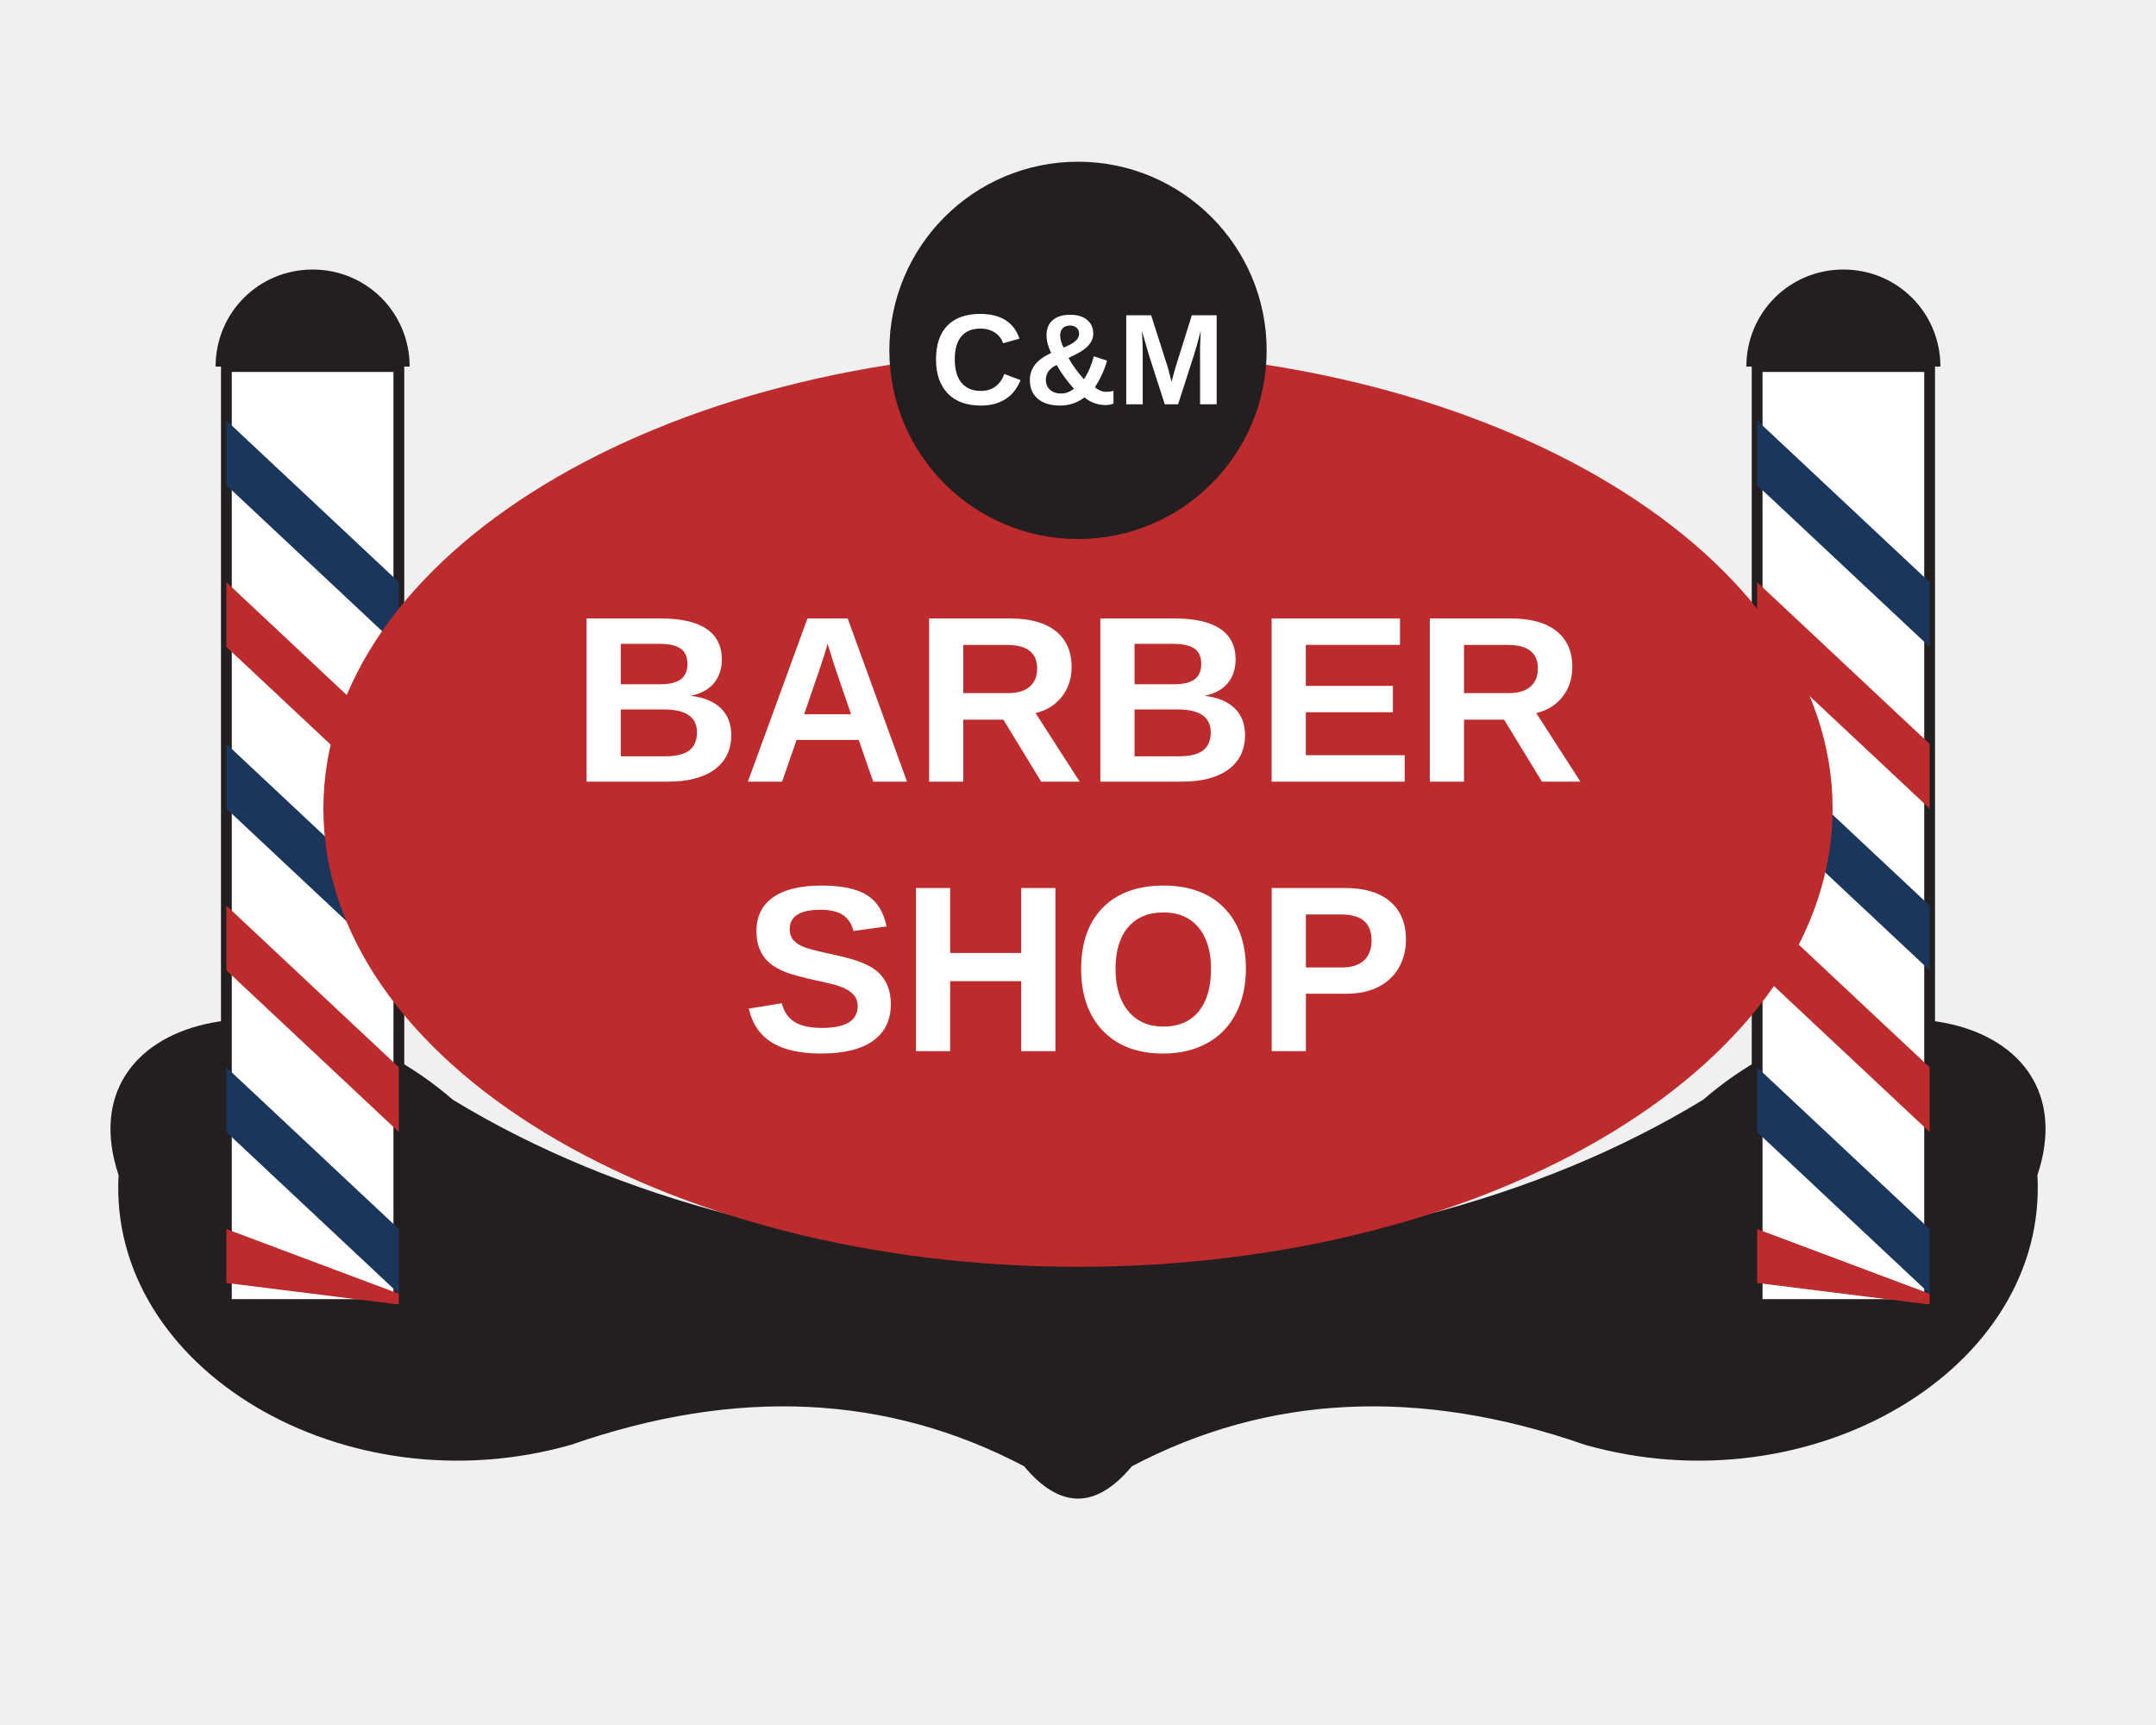
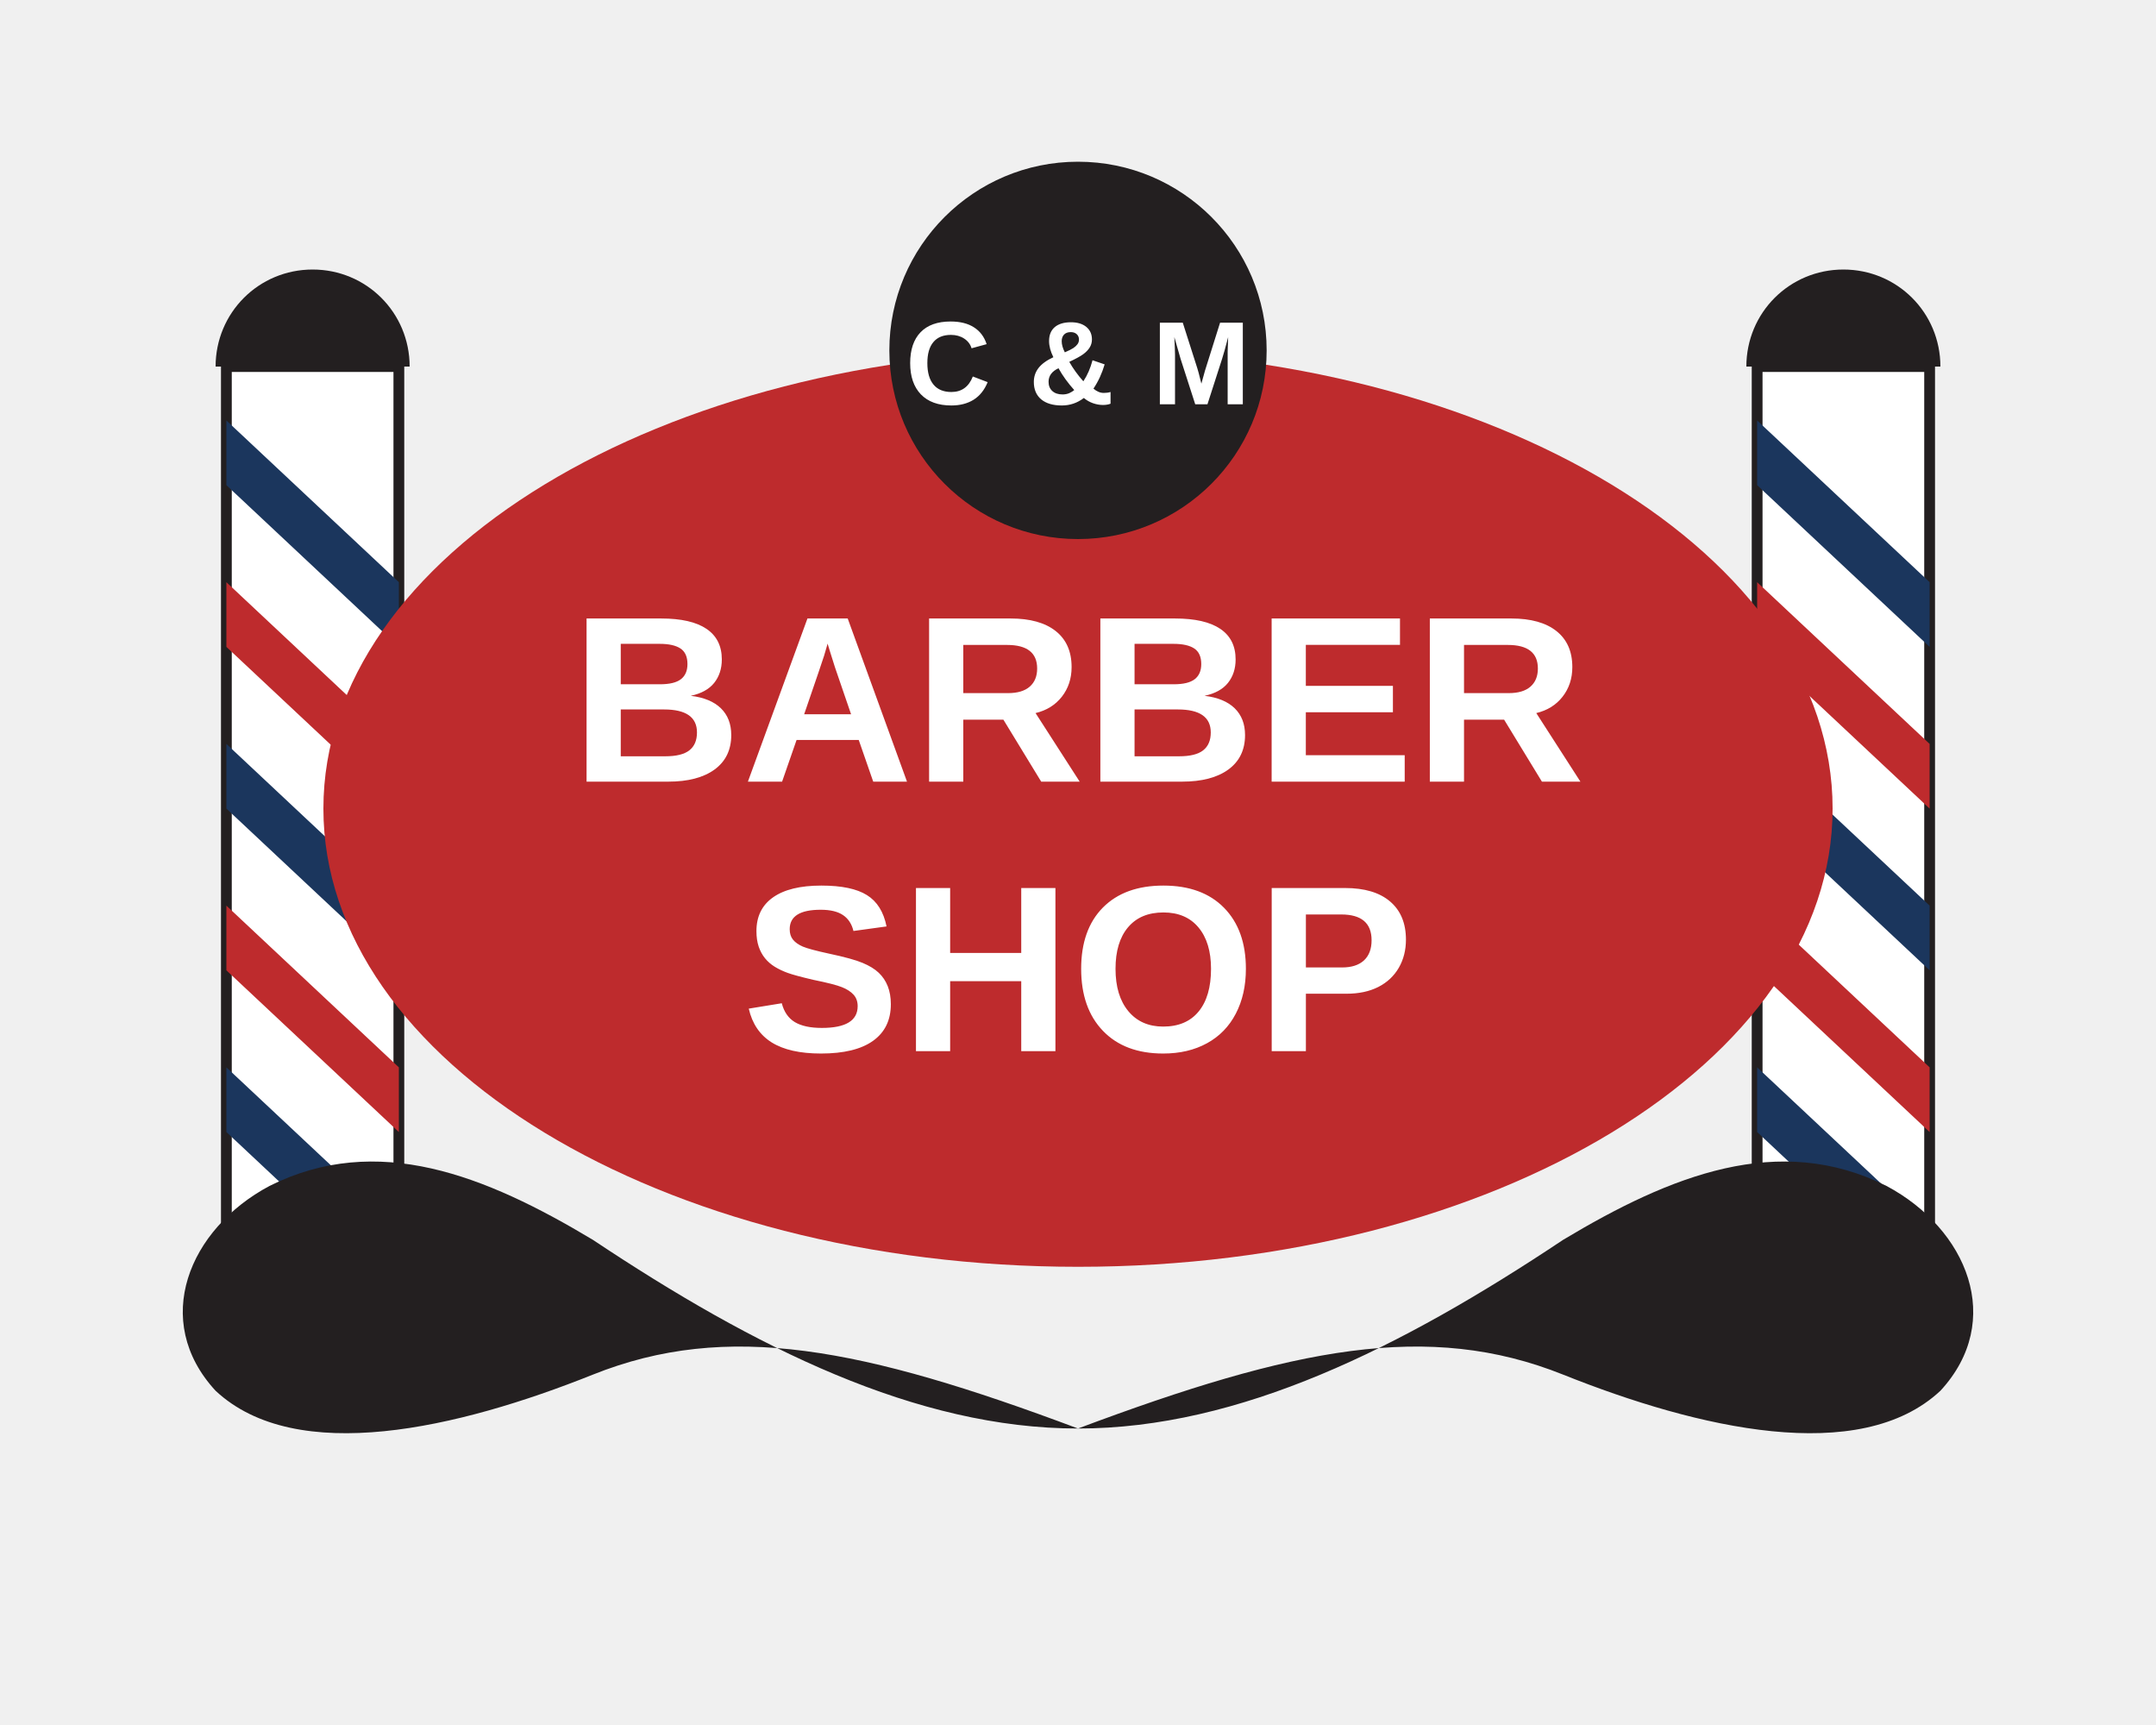
- <svg xmlns="http://www.w3.org/2000/svg" viewBox="0 0 400 320" width="100%" height="100%" role="img" aria-label="C&amp;M Barber Shop logo">
-   <path d="M 22 218            C 12 188, 54 178, 84 204            Q 130 232, 200 234            Q 270 232, 316 204            C 346 178, 388 188, 378 218            C 380 254, 336 280, 294 268            Q 248 252, 210 272            Q 200 284, 190 272            Q 152 252, 106 268            C 64 280, 20 254, 22 218 Z" fill="#231F20" />
+ <svg xmlns="http://www.w3.org/2000/svg" viewBox="0 0 400 320" width="100%" height="100%" role="img" aria-label="C &amp; M Barber Shop logo">
  <g transform="translate(40, 50)">
    <path d="M 18 0 C 8 0, 0 8, 0 18 L 36 18 C 36 8, 28 0, 18 0 Z" fill="#231F20" />
    <rect x="2" y="18" width="32" height="174" fill="#FFFFFF" stroke="#231F20" stroke-width="2" />
    <polygon points="2,28  34,58  34,70 2,40" fill="#1B365D" />
    <polygon points="2,58  34,88  34,100 2,70" fill="#BE2B2D" />
    <polygon points="2,88  34,118 34,130 2,100" fill="#1B365D" />
    <polygon points="2,118 34,148 34,160 2,130" fill="#BE2B2D" />
    <polygon points="2,148 34,178 34,190 2,160" fill="#1B365D" />
    <polygon points="2,178 34,190 34,192 2,188" fill="#BE2B2D" />
    <path d="M 0 192 L 36 192 C 36 202, 28 210, 18 210 C 8 210, 0 202, 0 192 Z" fill="#231F20" />
  </g>
  <g transform="translate(324, 50)">
    <path d="M 18 0 C 8 0, 0 8, 0 18 L 36 18 C 36 8, 28 0, 18 0 Z" fill="#231F20" />
    <rect x="2" y="18" width="32" height="174" fill="#FFFFFF" stroke="#231F20" stroke-width="2" />
    <polygon points="2,28  34,58  34,70 2,40" fill="#1B365D" />
    <polygon points="2,58  34,88  34,100 2,70" fill="#BE2B2D" />
    <polygon points="2,88  34,118 34,130 2,100" fill="#1B365D" />
    <polygon points="2,118 34,148 34,160 2,130" fill="#BE2B2D" />
    <polygon points="2,148 34,178 34,190 2,160" fill="#1B365D" />
    <polygon points="2,178 34,190 34,192 2,188" fill="#BE2B2D" />
    <path d="M 0 192 L 36 192 C 36 202, 28 210, 18 210 C 8 210, 0 202, 0 192 Z" fill="#231F20" />
  </g>
  <ellipse cx="200" cy="150" rx="140" ry="85" fill="#BE2B2D" />
  <circle cx="200" cy="65" r="35" fill="#231F20" />
-   <text x="200" y="75" font-family="'Helvetica Neue', Arial, sans-serif" font-weight="900" font-size="24" fill="#FFFFFF" text-anchor="middle">C&amp;M</text>
+   <text x="200" y="75" font-family="'Helvetica Neue', Arial, sans-serif" font-weight="900" font-size="22" fill="#FFFFFF" text-anchor="middle" letter-spacing="0.02em">C &amp; M</text>
  <text x="200" y="145" font-family="'Helvetica Neue', Arial, sans-serif" font-weight="900" font-size="44" fill="#FFFFFF" text-anchor="middle">BARBER</text>
  <text x="200" y="195" font-family="'Helvetica Neue', Arial, sans-serif" font-weight="900" font-size="44" fill="#FFFFFF" text-anchor="middle">SHOP</text>
+   <path d="M 200 265            C 170 265, 140 250, 110 230            C 90 218, 70 210, 50 220            C 35 228, 28 245, 40 258            C 55 272, 85 265, 110 255            C 135 245, 160 250, 200 265            C 240 250, 265 245, 290 255            C 315 265, 345 272, 360 258            C 372 245, 365 228, 350 220            C 330 210, 310 218, 290 230            C 260 250, 230 265, 200 265 Z" fill="#231F20" />
</svg>
